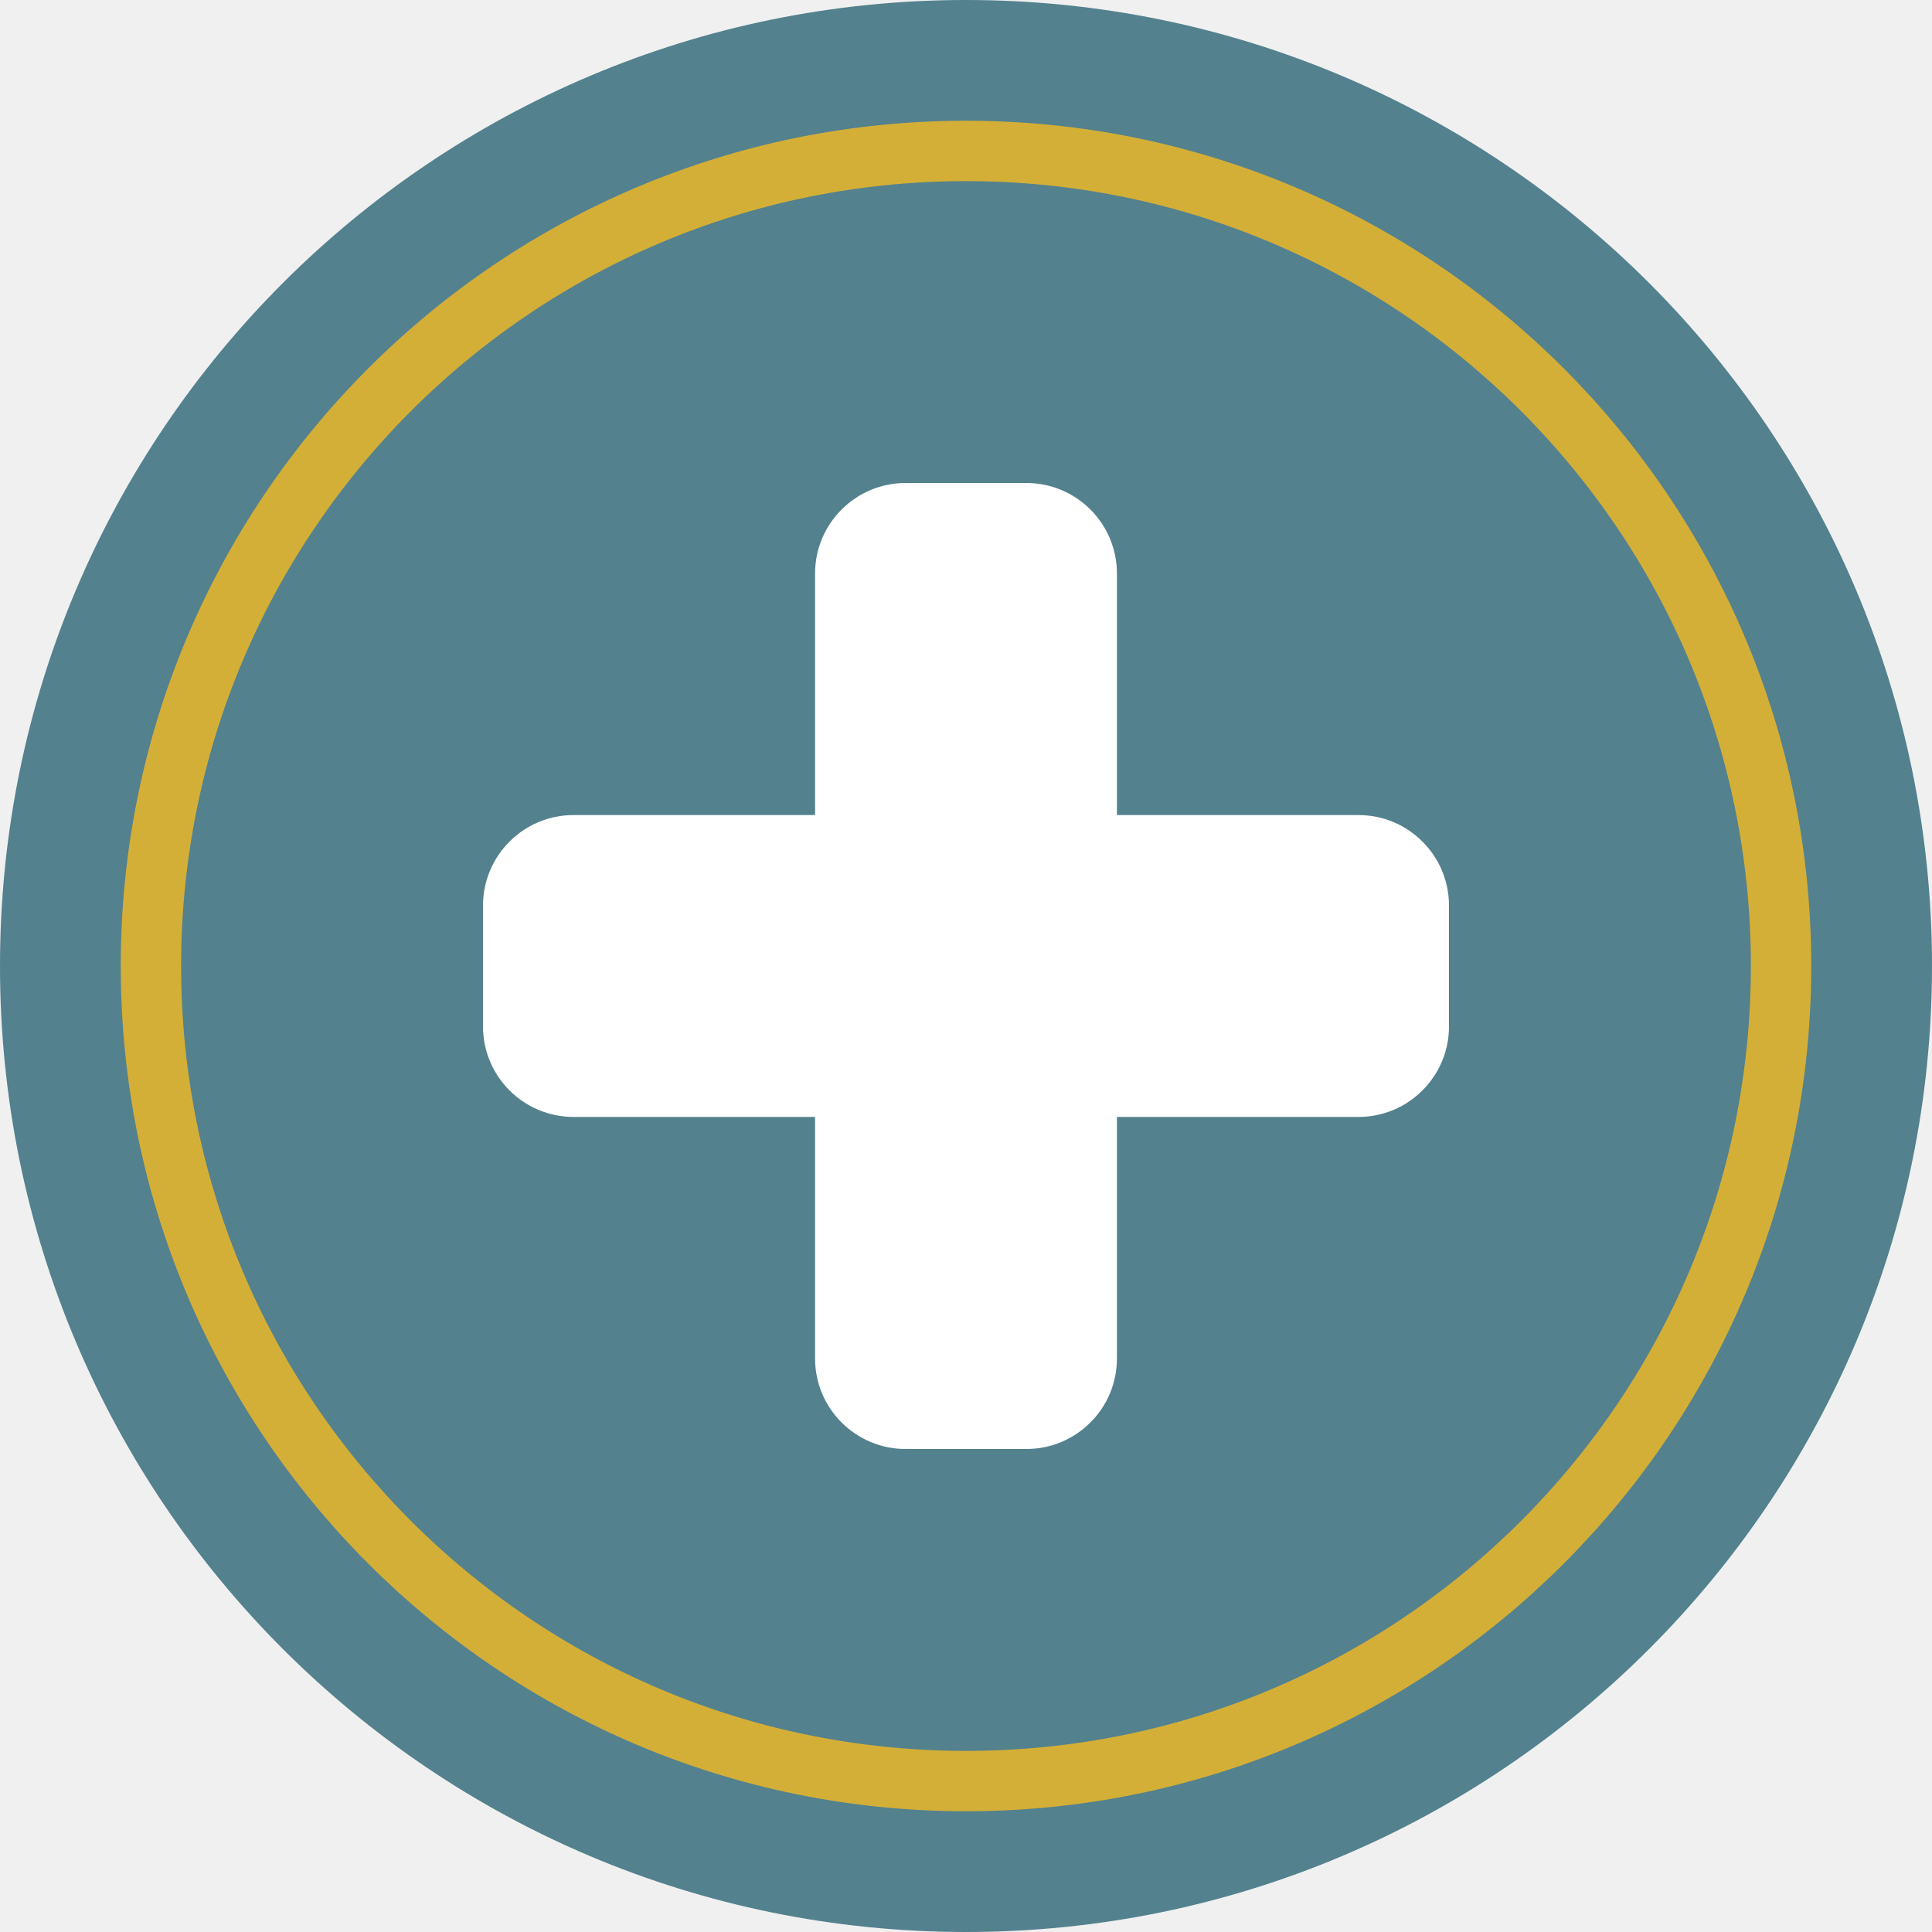
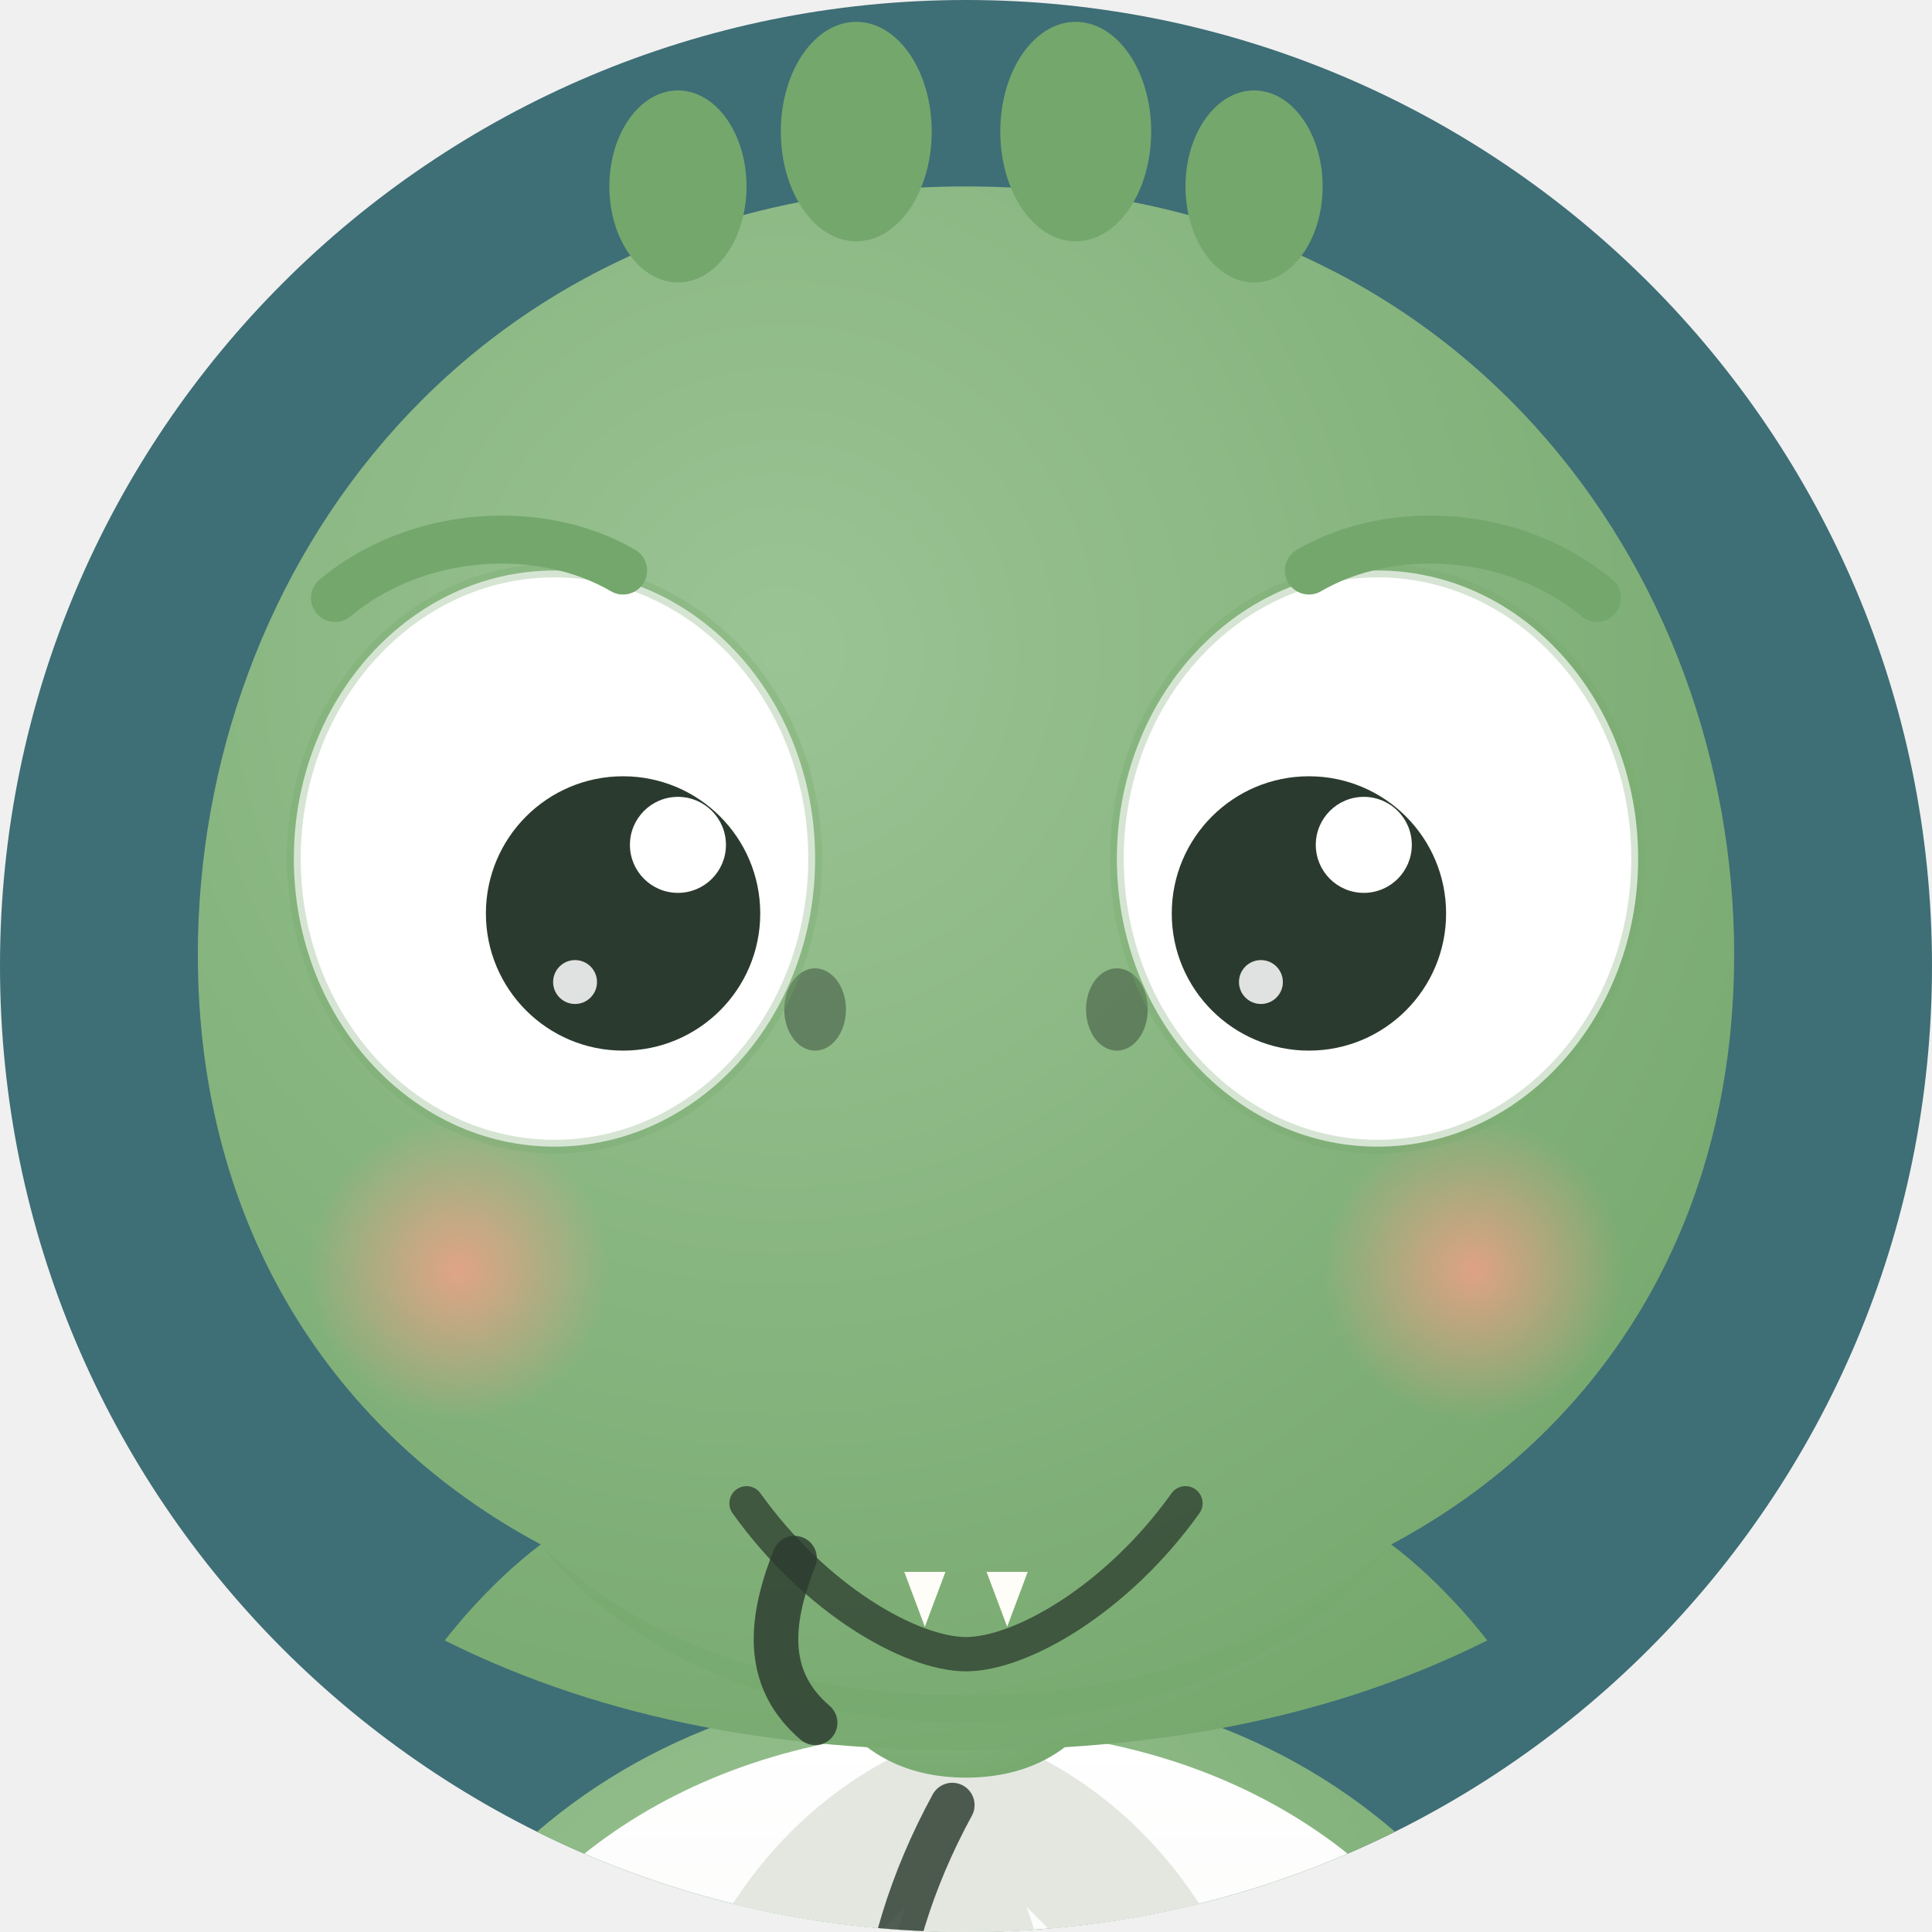
- <svg xmlns="http://www.w3.org/2000/svg" viewBox="0 0 64 64" width="64" height="64">
-   <circle cx="32" cy="32" r="32" fill="#53818e" />
-   <circle cx="32" cy="32" r="27" fill="none" stroke="#d4af37" stroke-width="2" />
-   <rect x="27" y="16" width="10" height="32" rx="3" fill="#ffffff" />
-   <rect x="16" y="27" width="32" height="10" rx="3" fill="#ffffff" />
+ <svg xmlns="http://www.w3.org/2000/svg" viewBox="0 0 200 200" width="200" height="200">
+   <defs>
+     <clipPath id="c1">
+       <circle cx="100" cy="100" r="100" />
+     </clipPath>
+   </defs>
+   <g clip-path="url(#c1)">
+     <circle cx="100" cy="100" r="100" fill="#3E6E76" />
+     <g transform="translate(-42,-2) scale(0.71)">
+       <defs>
+         <radialGradient id="skinGradfav" cx="38%" cy="30%" r="80%">
+           <stop offset="0%" stop-color="#9BC494" />
+           <stop offset="100%" stop-color="#74A76C" />
+         </radialGradient>
+         <linearGradient id="bellyGradfav" x1="0" y1="0" x2="0" y2="1">
+           <stop offset="0%" stop-color="#F3EFD8" />
+           <stop offset="100%" stop-color="#E3DCB8" />
+         </linearGradient>
+         <linearGradient id="coatGradfav" x1="0" y1="0" x2="0" y2="1">
+           <stop offset="0%" stop-color="#FFFFFF" />
+           <stop offset="100%" stop-color="#EDEFEA" />
+         </linearGradient>
+         <radialGradient id="cheekGradfav" cx="50%" cy="50%" r="50%">
+           <stop offset="0%" stop-color="#FF9E8A" stop-opacity="0.75" />
+           <stop offset="100%" stop-color="#FF9E8A" stop-opacity="0" />
+         </radialGradient>
+       </defs>
+       <ellipse cx="200" cy="478" rx="118" ry="16" fill="#000000" opacity="0.10" />
+       <path d="M235,368 C285,372 345,392 372,432 C384,451 380,468 364,468              C358,450 338,424 305,406 C282,394 258,384 235,378 Z" fill="url(#skinGradfav)" />
+       <path d="M340,415 C358,428 368,444 366,458" fill="none" stroke="#FFFFFF" stroke-width="4" stroke-linecap="round" opacity="0.25" />
+       <path d="M168,392 C150,392 138,412 138,436 C138,452 146,462 160,462 C176,462 186,448 187,428 C188,412 184,392 168,392 Z" fill="#74A76C" />
+       <path d="M145,459 q-9,16 -8,24 q10,4 17,-2 q3,-12 4,-20 M162,462 q-1,16 2,24 q10,0 15,-6 q0,-10 -3,-20 M181,458 q7,14 10,22 q-9,7 -17,3 q-4,-11 -6,-19" fill="#74A76C" />
+       <path d="M222,392 C240,392 253,412 253,436 C253,453 245,463 232,463 C217,463 207,449 206,429 C205,412 208,392 222,392 Z" fill="url(#skinGradfav)" />
+       <path d="M207,461 q-9,16 -8,23 q10,5 17,-1 q3,-12 4,-20 M225,464 q-1,16 2,23 q10,1 15,-5 q0,-11 -3,-20 M245,459 q8,14 11,22 q-9,7 -17,3 q-4,-11 -6,-20" fill="url(#skinGradfav)" />
+       <path d="M200,248 C144,248 108,288 106,338 C104,388 142,424 200,426              C260,424 296,388 294,338 C292,288 256,248 200,248 Z" fill="url(#skinGradfav)" />
+       <path d="M148,318 C144,358 166,398 200,402 C236,398 256,358 252,320              C234,354 166,354 148,318 Z" fill="url(#bellyGradfav)" />
+       <path d="M200,255 C165,255 134,272 122,304 L140,406 C158,417 179,423 200,423              C221,423 242,417 260,406 L278,304 C266,272 235,255 200,255 Z" fill="url(#coatGradfav)" />
+       <path d="M200,255 L186,296 L200,318 L214,296 Z" fill="#E4E7E0" />
+       <path d="M200,255 C184,259 168,272 160,292 L175,297 L200,272 Z" fill="#E4E7E0" />
+       <path d="M200,255 C216,259 232,272 240,292 L225,297 L200,272 Z" fill="#E4E7E0" />
+       <circle cx="186" cy="342" r="4.5" fill="#E08E1D" />
+       <circle cx="186" cy="365" r="4.5" fill="#E08E1D" />
+       <rect x="203" y="326" width="28" height="22" rx="4" fill="#E4E7E0" />
+       <rect x="206" y="329" width="11" height="3.5" rx="1.5" fill="#E08E1D" />
+       <ellipse cx="252" cy="316" rx="15" ry="11" fill="url(#coatGradfav)" />
+       <path d="M247,326 C267,322 282,333 286,352 C288,363 281,369 272,364 C261,358 253,343 242,334 Z" fill="url(#skinGradfav)" />
+       <path d="M198,266 C186,288 184,312 194,328 C201,340 215,342 224,333 C231,326 228,315 219,313" fill="none" stroke="#2B3A2E" stroke-width="6.5" stroke-linecap="round" opacity="0.82" />
+       <circle cx="283" cy="358" r="12" fill="#2B3A2E" opacity="0.82" />
+       <circle cx="283" cy="358" r="5.5" fill="url(#coatGradfav)" />
+       <path d="M175,230 C175,250 184,262 200,262 C216,262 225,250 225,230 L213,208 L187,208 Z" fill="url(#skinGradfav)" />
+       <path d="M200,30 C128,30 88,86 88,142 C88,182 108,212 138,228              C130,234 124,242 124,242 C148,254 174,258 200,258              C226,258 252,254 276,242 C276,242 270,234 262,228              C292,212 312,182 312,142 C312,86 272,30 200,30 Z" fill="url(#skinGradfav)" />
+       <path d="M138,228 C152,242 174,250 200,250 C226,250 248,242 262,228              C250,244 226,254 200,254 C174,254 150,244 138,228 Z" fill="#74A76C" opacity="0.4" />
+       <circle cx="126" cy="188" r="22" fill="url(#cheekGradfav)" />
+       <circle cx="274" cy="188" r="22" fill="url(#cheekGradfav)" />
+       <path d="M168,222 C178,236 192,244 200,244 C208,244 222,236 232,222" fill="none" stroke="#2B3A2E" stroke-width="5" stroke-linecap="round" opacity="0.75" />
+       <path d="M191,232 l3,8 l3,-8 Z M203,232 l3,8 l3,-8 Z" fill="#FFFDF7" />
+       <ellipse cx="178" cy="150" rx="4.5" ry="6" fill="#2B3A2E" opacity="0.45" />
+       <ellipse cx="222" cy="150" rx="4.5" ry="6" fill="#2B3A2E" opacity="0.45" />
+       <ellipse cx="140" cy="128" rx="38" ry="42" fill="#FFFFFF" />
+       <ellipse cx="260" cy="128" rx="38" ry="42" fill="#FFFFFF" />
+       <ellipse cx="140" cy="128" rx="38" ry="42" fill="none" stroke="#74A76C" stroke-width="2" opacity="0.3" />
+       <ellipse cx="260" cy="128" rx="38" ry="42" fill="none" stroke="#74A76C" stroke-width="2" opacity="0.3" />
+       <circle cx="150" cy="136" r="20" fill="#2B3A2E" />
+       <circle cx="250" cy="136" r="20" fill="#2B3A2E" />
+       <circle cx="150" cy="136" r="20" fill="none" />
+       <circle cx="158" cy="126" r="7" fill="#FFFFFF" />
+       <circle cx="258" cy="126" r="7" fill="#FFFFFF" />
+       <circle cx="143" cy="146" r="3.2" fill="#FFFFFF" opacity="0.85" />
+       <circle cx="243" cy="146" r="3.2" fill="#FFFFFF" opacity="0.85" />
+       <path d="M108,90 C120,80 138,79 150,86" fill="none" stroke="#74A76C" stroke-width="7" stroke-linecap="round" />
+       <path d="M292,90 C280,80 262,79 250,86" fill="none" stroke="#74A76C" stroke-width="7" stroke-linecap="round" />
+       <ellipse cx="158" cy="30" rx="10" ry="14" fill="#74A76C" />
+       <ellipse cx="184" cy="22" rx="11" ry="16" fill="#74A76C" />
+       <ellipse cx="216" cy="22" rx="11" ry="16" fill="#74A76C" />
+       <ellipse cx="242" cy="30" rx="10" ry="14" fill="#74A76C" />
+       <path d="M175,230 C171,240 171,248 178,254" fill="none" stroke="#2B3A2E" stroke-width="6.5" stroke-linecap="round" opacity="0.82" />
+     </g>
+   </g>
</svg>
